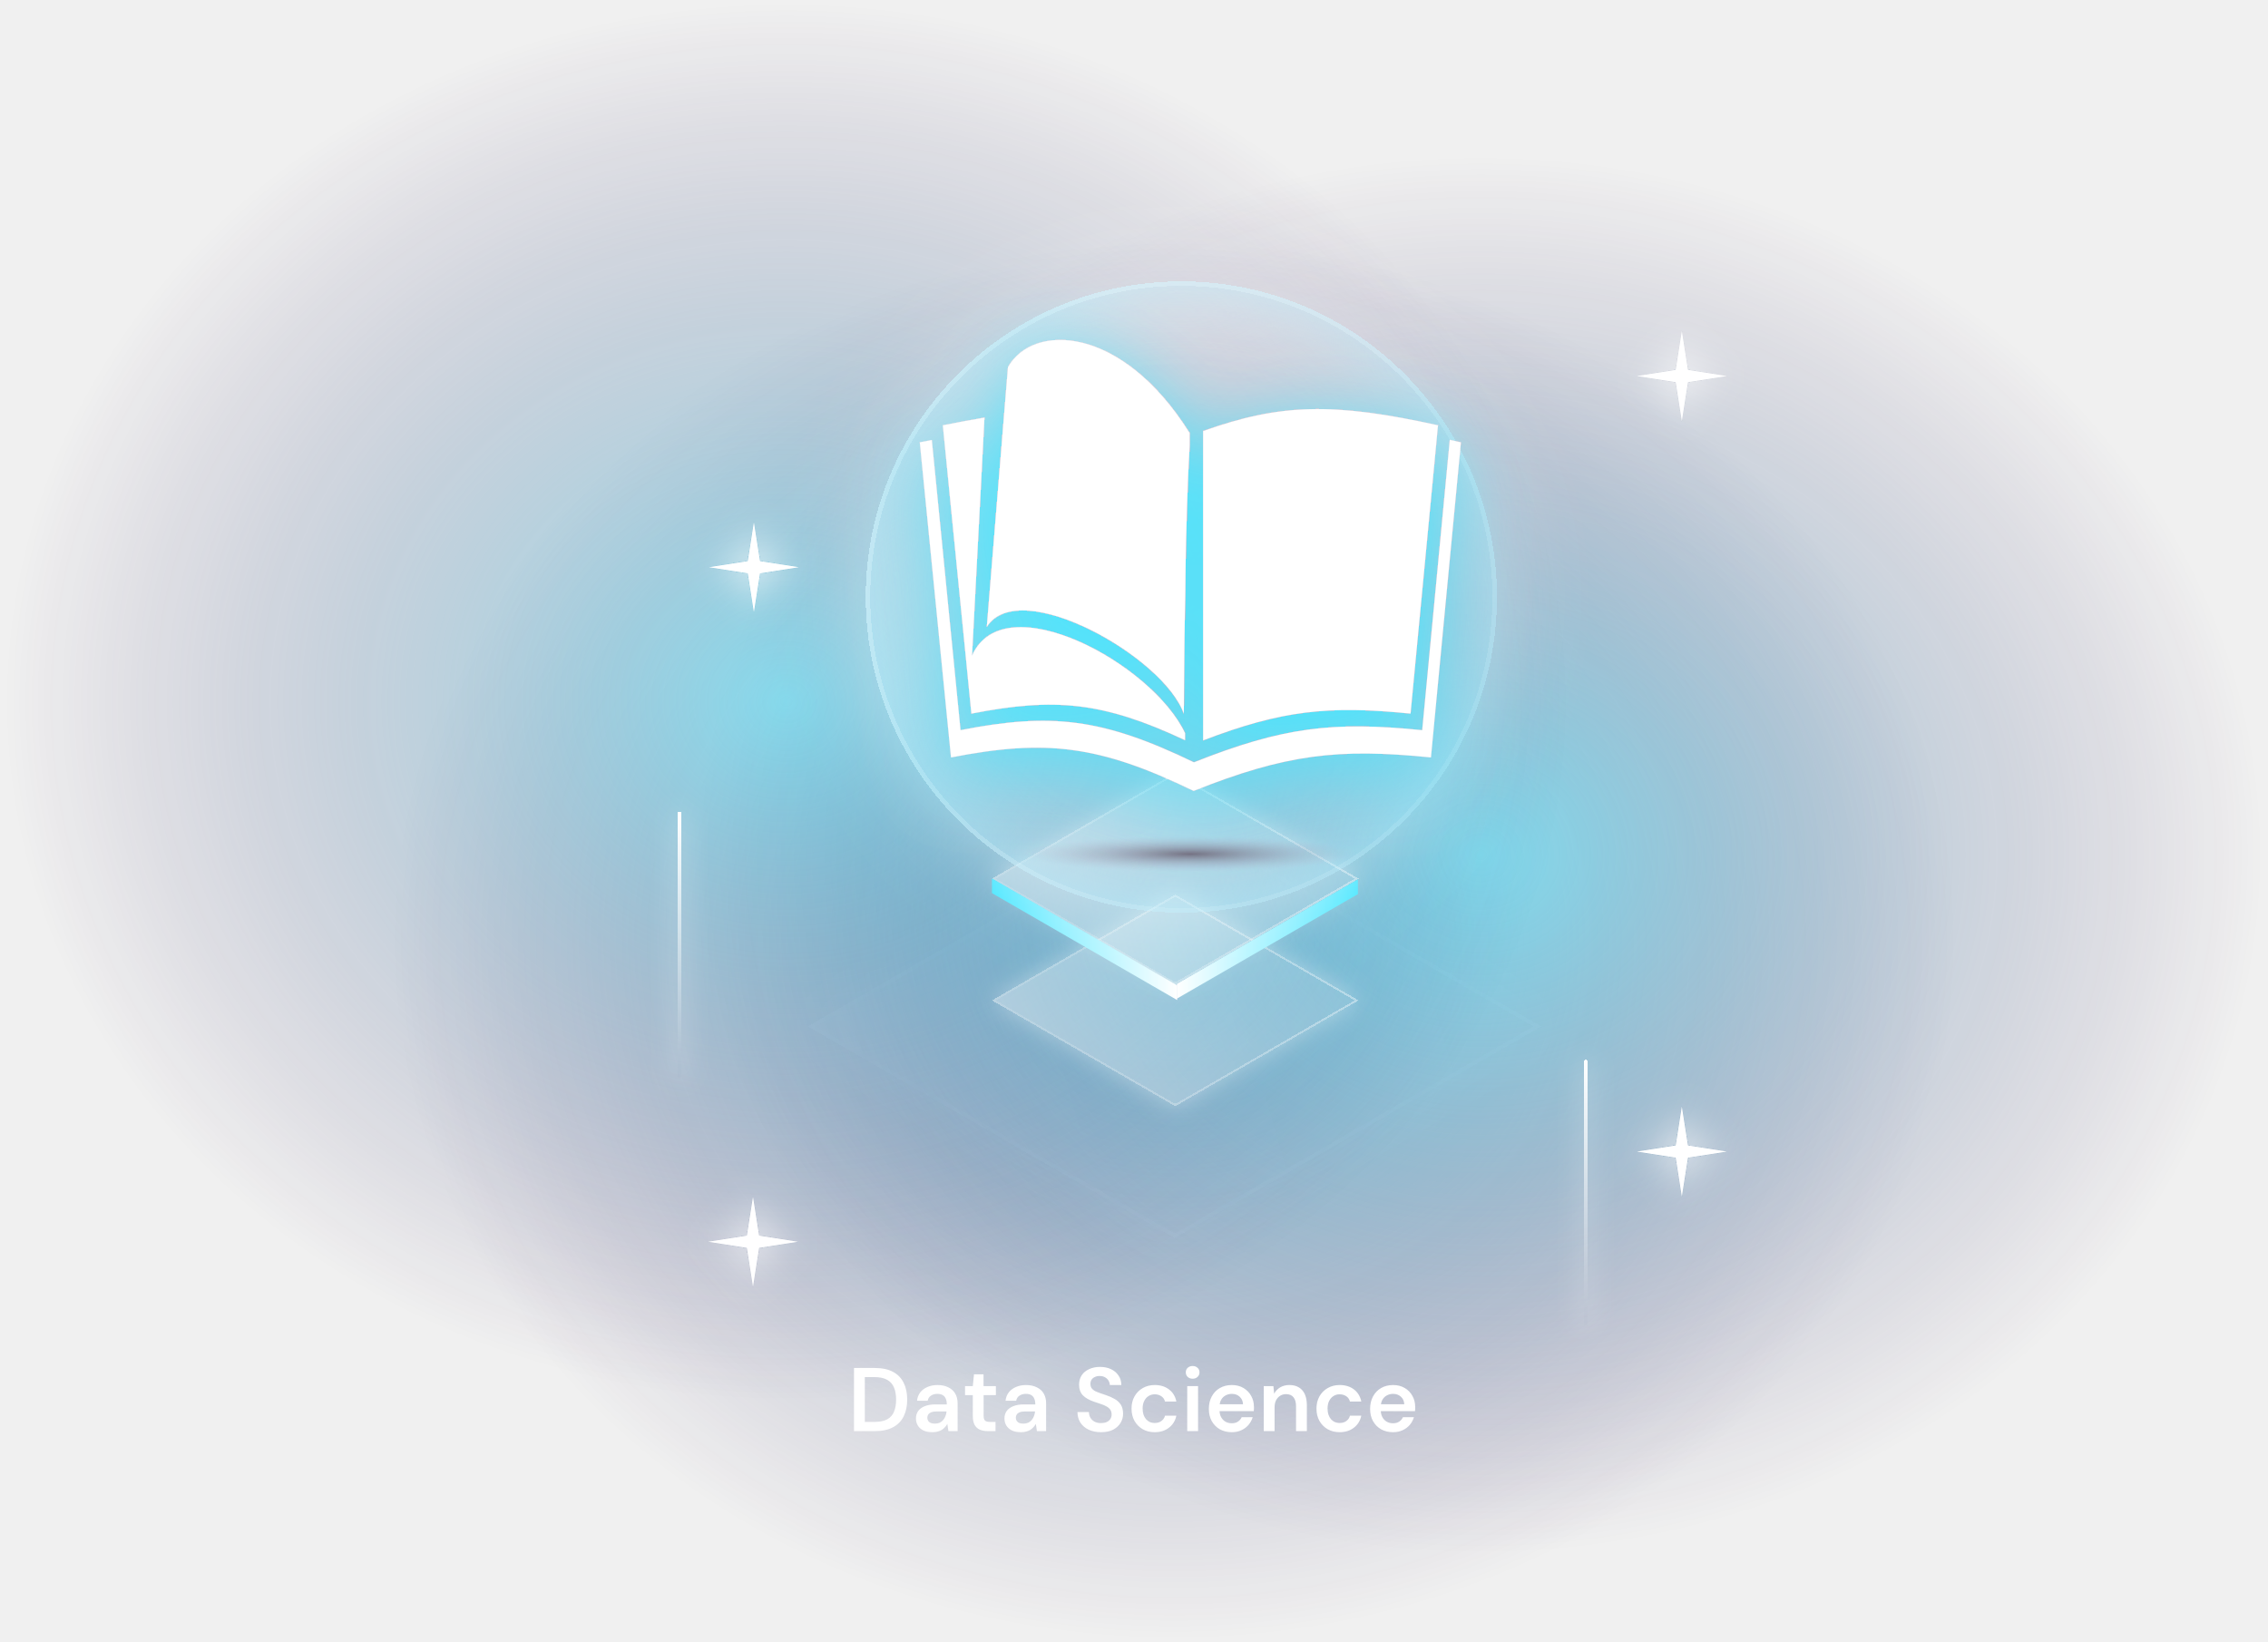
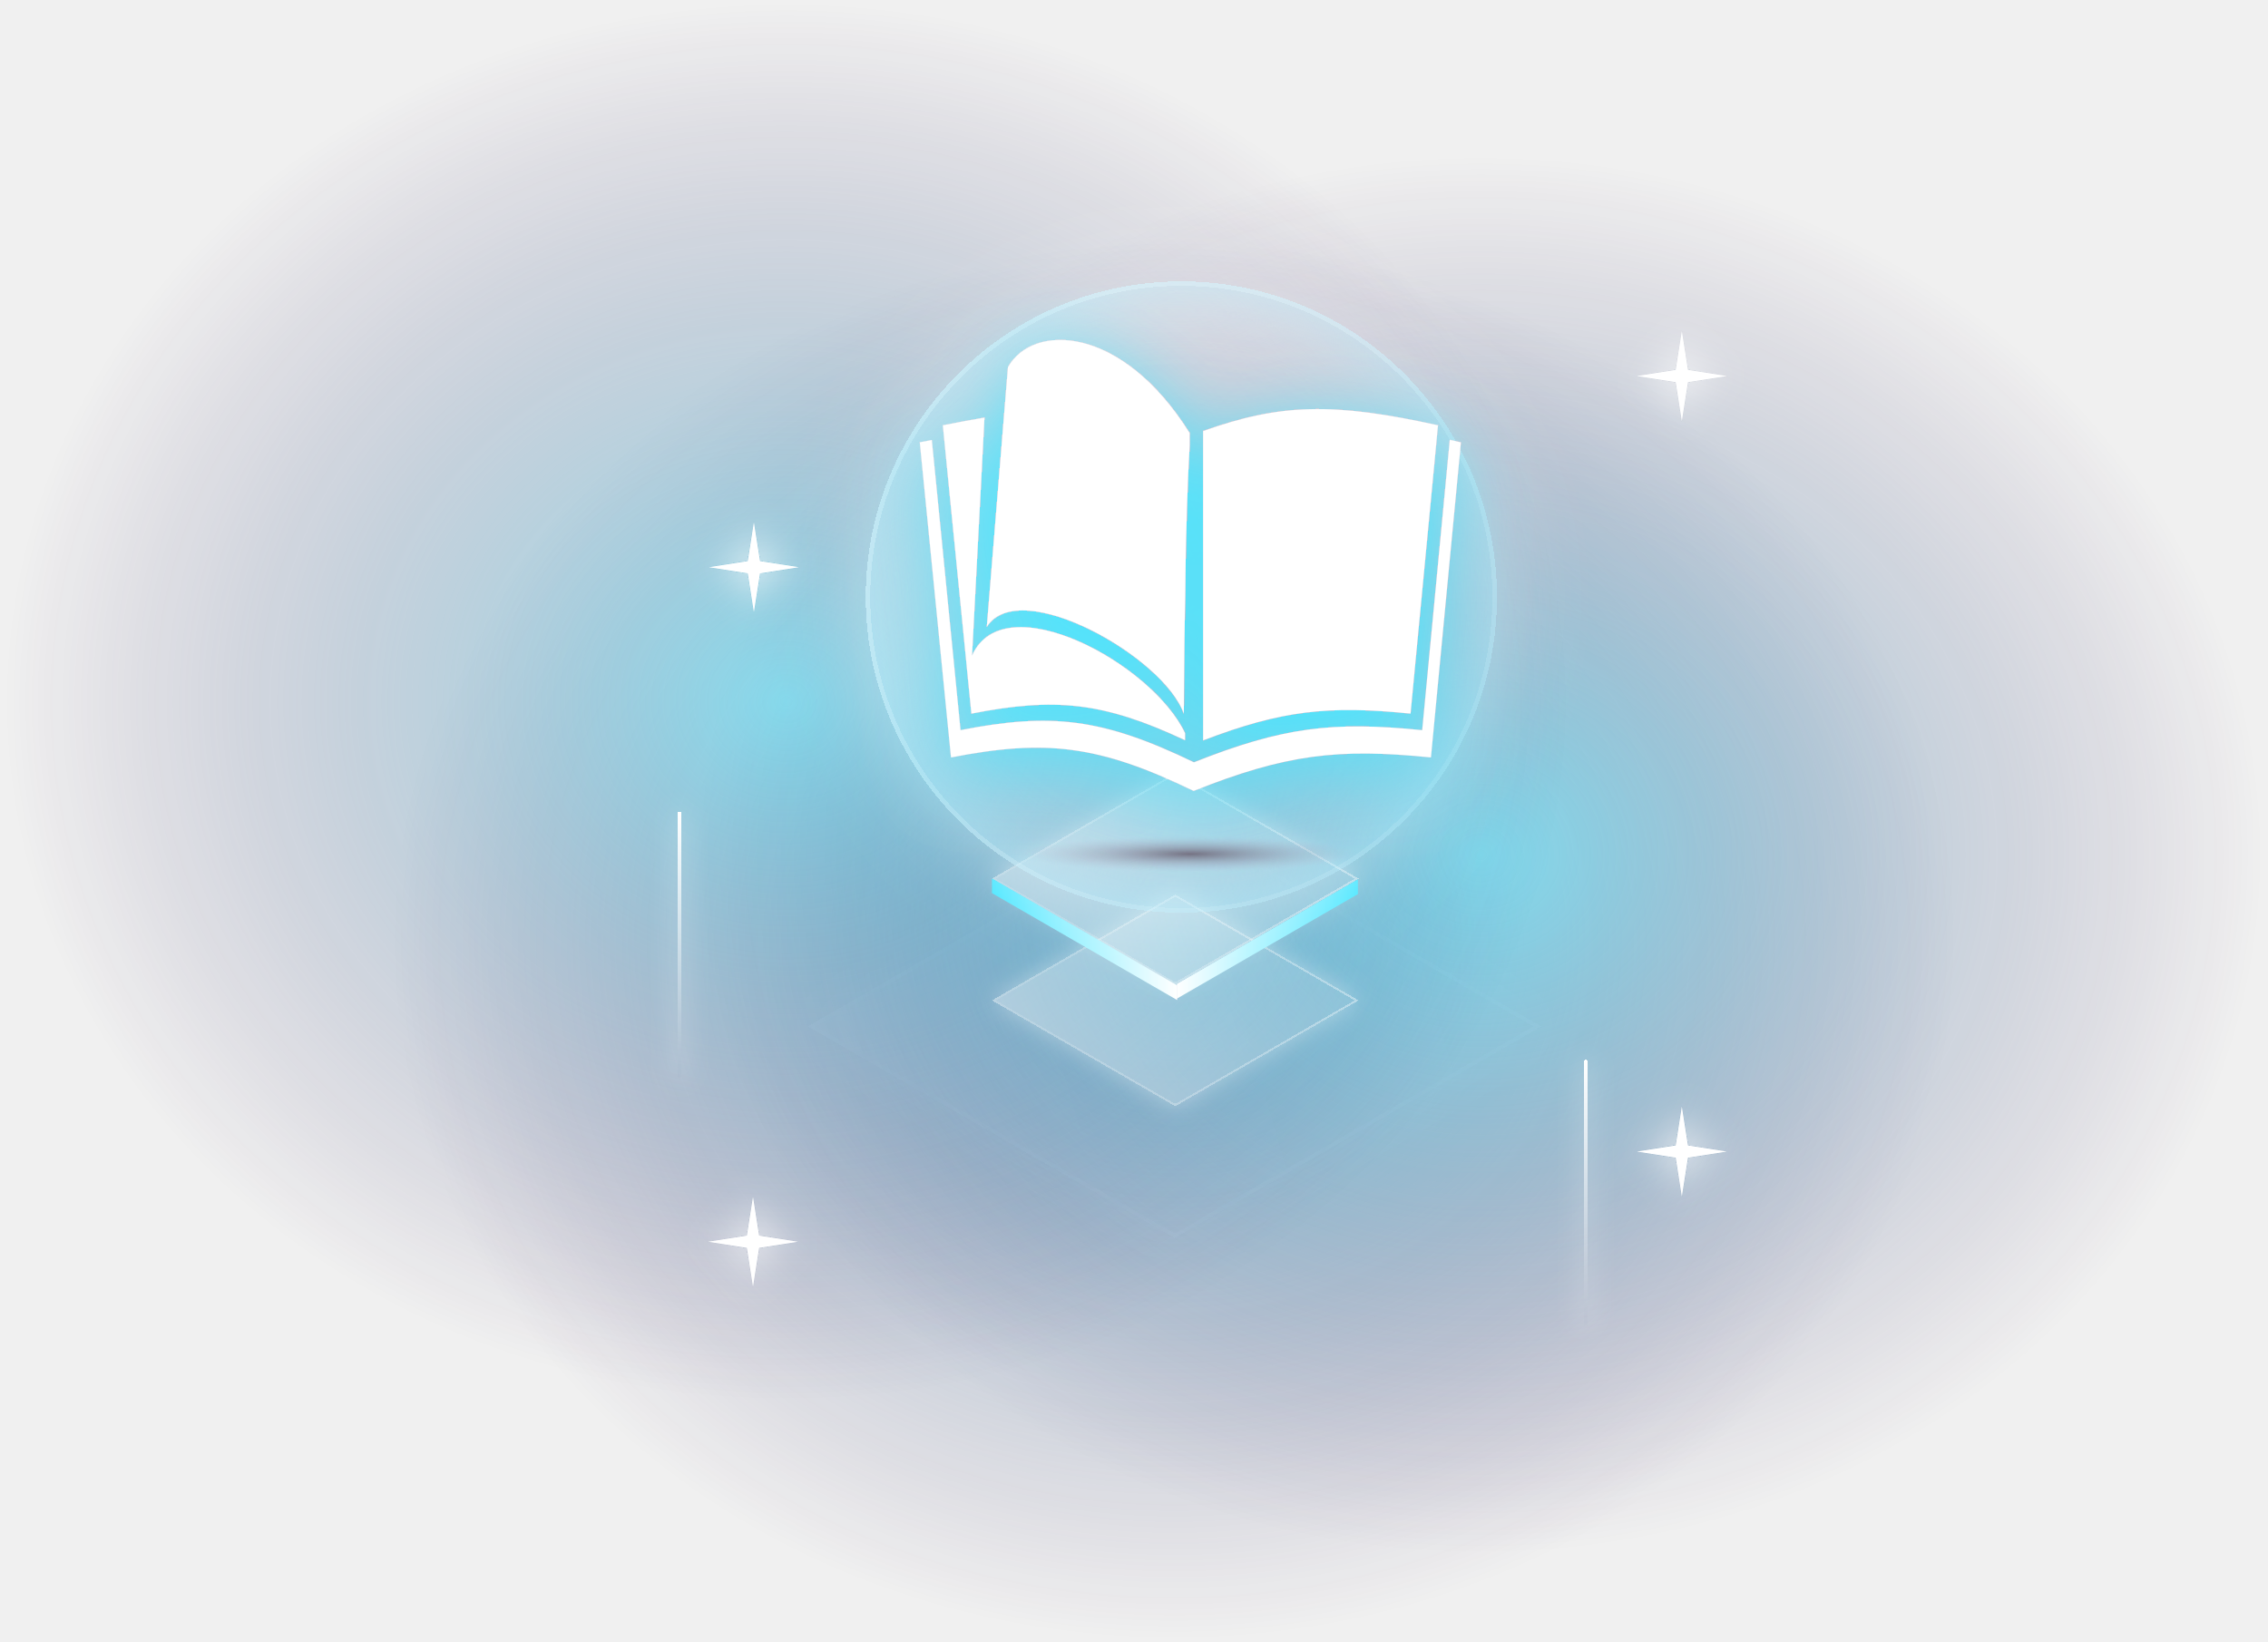
<svg xmlns="http://www.w3.org/2000/svg" width="503" height="364" viewBox="0 0 503 364" fill="none">
  <g filter="url(#filter0_bd_2210_82634)">
    <rect width="93.895" height="93.895" transform="matrix(0.866044 0.499967 -0.866044 0.499967 260.5 180.698)" fill="url(#paint0_linear_2210_82634)" shape-rendering="crispEdges" />
    <rect y="0.5" width="92.895" height="92.895" transform="matrix(0.866044 0.499967 -0.866044 0.499967 260.933 180.948)" stroke="url(#paint1_linear_2210_82634)" shape-rendering="crispEdges" />
  </g>
  <ellipse cx="260.4" cy="208.6" rx="174.4" ry="155.2" fill="url(#paint2_radial_2210_82634)" fill-opacity="0.5" />
  <ellipse cx="328.4" cy="189.6" rx="174.4" ry="155.2" fill="url(#paint3_radial_2210_82634)" fill-opacity="0.5" />
  <ellipse cx="174.4" cy="155.6" rx="174.4" ry="155.2" fill="url(#paint4_radial_2210_82634)" fill-opacity="0.5" />
  <g filter="url(#filter1_bd_2210_82634)">
    <rect width="46.947" height="46.947" transform="matrix(0.866044 0.499967 -0.866044 0.499967 260.659 198.4)" fill="url(#paint5_linear_2210_82634)" shape-rendering="crispEdges" />
    <rect y="0.25" width="46.447" height="46.447" transform="matrix(0.866044 0.499967 -0.866044 0.499967 260.875 198.525)" stroke="url(#paint6_linear_2210_82634)" stroke-width="0.5" shape-rendering="crispEdges" />
  </g>
  <g filter="url(#filter2_d_2210_82634)">
    <rect width="46.947" height="46.947" transform="matrix(0.866044 0.499967 -0.866044 0.499967 260.663 171.4)" fill="url(#paint7_linear_2210_82634)" shape-rendering="crispEdges" />
    <rect y="0.25" width="46.447" height="46.447" transform="matrix(0.866044 0.499967 -0.866044 0.499967 260.879 171.525)" stroke="url(#paint8_linear_2210_82634)" stroke-width="0.5" shape-rendering="crispEdges" />
  </g>
  <rect width="46.371" height="3.266" transform="matrix(0.866025 -0.5 -7.53505e-05 1 261.004 218.22)" fill="url(#paint9_linear_2210_82634)" />
  <rect width="47.427" height="3.266" transform="matrix(-0.866025 -0.5 7.53505e-05 1 261.073 218.534)" fill="url(#paint10_linear_2210_82634)" />
  <g filter="url(#filter3_bdi_2210_82634)">
    <circle cx="262" cy="132.4" r="70" fill="url(#paint11_linear_2210_82634)" shape-rendering="crispEdges" />
    <circle cx="262" cy="132.4" r="69.5" stroke="url(#paint12_linear_2210_82634)" shape-rendering="crispEdges" />
  </g>
  <g filter="url(#filter4_d_2210_82634)">
    <path d="M167.199 115.8L168.564 124.436L177.199 125.8L168.564 127.165L167.199 135.8L165.835 127.165L157.199 125.8L165.835 124.436L167.199 115.8Z" fill="white" />
  </g>
  <g filter="url(#filter5_d_2210_82634)">
    <path d="M373 245.4L374.365 254.035L383 255.4L374.365 256.765L373 265.4L371.635 256.765L363 255.4L371.635 254.035L373 245.4Z" fill="white" />
  </g>
  <g filter="url(#filter6_d_2210_82634)">
    <path d="M373 73.4L374.365 82.035L383 83.4L374.365 84.765L373 93.4L371.635 84.765L363 83.4L371.635 82.035L373 73.4Z" fill="white" />
  </g>
  <g filter="url(#filter7_d_2210_82634)">
    <path d="M167 265.4L168.365 274.035L177 275.4L168.365 276.765L167 285.4L165.635 276.765L157 275.4L165.635 274.035L167 265.4Z" fill="white" />
  </g>
  <g filter="url(#filter8_d_2210_82634)">
    <path d="M352.199 235.5C352.199 235.224 351.975 235 351.699 235C351.423 235 351.199 235.224 351.199 235.5V299H352.199V235.5Z" fill="url(#paint13_linear_2210_82634)" shape-rendering="crispEdges" />
  </g>
  <g filter="url(#filter9_d_2210_82634)">
    <path d="M151.199 180.5C151.199 180.224 150.975 180 150.699 180C150.423 180 150.199 180.224 150.199 180.5V244H151.199V180.5Z" fill="url(#paint14_linear_2210_82634)" shape-rendering="crispEdges" />
  </g>
  <g filter="url(#filter10_d_2210_82634)">
    <path fill-rule="evenodd" clip-rule="evenodd" d="M206.649 97.586L213.024 161.943C233.167 158.005 244.499 159.275 264.792 169.072C284.425 161.286 295.515 159.935 315.421 161.943L321.545 97.571C322.351 97.742 323.169 97.92 324 98.103L317.354 167.987C296.664 165.899 285.136 167.304 264.728 175.4C243.636 165.213 231.857 163.892 210.92 167.987L204 98.103C204.898 97.926 205.78 97.753 206.649 97.586Z" fill="white" />
    <path fill-rule="evenodd" clip-rule="evenodd" d="M218.328 92.628C215.424 93.108 212.377 93.682 209.11 94.328L215.442 158.264C233.981 154.639 244.673 155.653 262.834 164.169V162.623C255.57 147.128 222.621 129.366 215.575 145.429L218.328 92.628ZM262.834 137.589V115.977C262.703 122.942 262.735 130.535 262.834 137.589ZM262.834 100.713V95.814C261.142 95.29 259.511 94.815 257.931 94.386C259.57 96.378 261.208 98.489 262.834 100.713ZM312.831 158.264C294.64 156.429 284.19 157.544 266.834 164.205V95.604C283.946 89.48 295.788 89.218 318.913 94.328L312.831 158.264Z" fill="white" />
    <path fill-rule="evenodd" clip-rule="evenodd" d="M263.839 96.045C248.858 72.088 229.115 71.568 223.555 81.427L218.858 139.013C226.096 127.58 258.172 145.705 262.534 158.282C262.556 158.347 262.573 156.266 262.6 152.777C262.689 141.295 262.897 114.558 263.839 98.785V96.045Z" fill="white" />
  </g>
  <ellipse cx="264" cy="189.4" rx="37" ry="4" fill="url(#paint15_radial_2210_82634)" fill-opacity="0.6" />
-   <path d="M189.4 317.4V303.4H194.02C195.647 303.4 196.993 303.687 198.06 304.26C199.127 304.833 199.913 305.647 200.42 306.7C200.94 307.74 201.2 308.98 201.2 310.42C201.2 311.833 200.94 313.067 200.42 314.12C199.913 315.16 199.127 315.967 198.06 316.54C197.007 317.113 195.66 317.4 194.02 317.4H189.4ZM191.8 315.36H193.9C195.113 315.36 196.073 315.167 196.78 314.78C197.487 314.38 197.987 313.813 198.28 313.08C198.587 312.333 198.74 311.447 198.74 310.42C198.74 309.38 198.587 308.493 198.28 307.76C197.987 307.013 197.487 306.44 196.78 306.04C196.073 305.627 195.113 305.42 193.9 305.42H191.8V315.36ZM206.821 317.64C205.994 317.64 205.308 317.507 204.761 317.24C204.214 316.96 203.808 316.593 203.541 316.14C203.274 315.673 203.141 315.16 203.141 314.6C203.141 313.973 203.301 313.427 203.621 312.96C203.954 312.493 204.441 312.133 205.081 311.88C205.721 311.613 206.508 311.48 207.441 311.48H209.981C209.981 310.96 209.901 310.527 209.741 310.18C209.594 309.833 209.368 309.573 209.061 309.4C208.754 309.227 208.361 309.14 207.881 309.14C207.334 309.14 206.861 309.273 206.461 309.54C206.074 309.793 205.834 310.167 205.741 310.66H203.381C203.461 309.94 203.701 309.32 204.101 308.8C204.514 308.28 205.054 307.88 205.721 307.6C206.388 307.32 207.114 307.18 207.901 307.18C208.834 307.18 209.634 307.347 210.301 307.68C210.981 308 211.494 308.46 211.841 309.06C212.201 309.66 212.381 310.387 212.381 311.24V317.4H210.341L210.101 315.8C209.968 316.053 209.794 316.293 209.581 316.52C209.381 316.747 209.148 316.947 208.881 317.12C208.614 317.28 208.308 317.407 207.961 317.5C207.628 317.593 207.248 317.64 206.821 317.64ZM207.361 315.74C207.748 315.74 208.094 315.673 208.401 315.54C208.708 315.393 208.968 315.193 209.181 314.94C209.394 314.687 209.561 314.4 209.681 314.08C209.814 313.76 209.894 313.42 209.921 313.06V313.04H207.701C207.221 313.04 206.828 313.1 206.521 313.22C206.228 313.34 206.008 313.507 205.861 313.72C205.728 313.92 205.661 314.153 205.661 314.42C205.661 314.7 205.728 314.94 205.861 315.14C205.994 315.34 206.188 315.493 206.441 315.6C206.708 315.693 207.014 315.74 207.361 315.74ZM219.09 317.4C218.41 317.4 217.817 317.293 217.31 317.08C216.817 316.867 216.43 316.513 216.15 316.02C215.883 315.527 215.75 314.86 215.75 314.02V309.42H214.03V307.42H215.75L216.01 304.8H218.13V307.42H220.87V309.42H218.15V314.02C218.15 314.527 218.257 314.88 218.47 315.08C218.683 315.267 219.05 315.36 219.57 315.36H220.79V317.4H219.09ZM226.45 317.64C225.623 317.64 224.937 317.507 224.39 317.24C223.843 316.96 223.437 316.593 223.17 316.14C222.903 315.673 222.77 315.16 222.77 314.6C222.77 313.973 222.93 313.427 223.25 312.96C223.583 312.493 224.07 312.133 224.71 311.88C225.35 311.613 226.137 311.48 227.07 311.48H229.61C229.61 310.96 229.53 310.527 229.37 310.18C229.223 309.833 228.997 309.573 228.69 309.4C228.383 309.227 227.99 309.14 227.51 309.14C226.963 309.14 226.49 309.273 226.09 309.54C225.703 309.793 225.463 310.167 225.37 310.66H223.01C223.09 309.94 223.33 309.32 223.73 308.8C224.143 308.28 224.683 307.88 225.35 307.6C226.017 307.32 226.743 307.18 227.53 307.18C228.463 307.18 229.263 307.347 229.93 307.68C230.61 308 231.123 308.46 231.47 309.06C231.83 309.66 232.01 310.387 232.01 311.24V317.4H229.97L229.73 315.8C229.597 316.053 229.423 316.293 229.21 316.52C229.01 316.747 228.777 316.947 228.51 317.12C228.243 317.28 227.937 317.407 227.59 317.5C227.257 317.593 226.877 317.64 226.45 317.64ZM226.99 315.74C227.377 315.74 227.723 315.673 228.03 315.54C228.337 315.393 228.597 315.193 228.81 314.94C229.023 314.687 229.19 314.4 229.31 314.08C229.443 313.76 229.523 313.42 229.55 313.06V313.04H227.33C226.85 313.04 226.457 313.1 226.15 313.22C225.857 313.34 225.637 313.507 225.49 313.72C225.357 313.92 225.29 314.153 225.29 314.42C225.29 314.7 225.357 314.94 225.49 315.14C225.623 315.34 225.817 315.493 226.07 315.6C226.337 315.693 226.643 315.74 226.99 315.74ZM244.178 317.64C243.165 317.64 242.265 317.46 241.478 317.1C240.705 316.74 240.091 316.227 239.638 315.56C239.198 314.893 238.971 314.1 238.958 313.18H241.498C241.511 313.647 241.625 314.067 241.838 314.44C242.051 314.8 242.351 315.087 242.738 315.3C243.138 315.513 243.618 315.62 244.178 315.62C244.658 315.62 245.071 315.547 245.418 315.4C245.778 315.24 246.051 315.02 246.238 314.74C246.438 314.447 246.538 314.107 246.538 313.72C246.538 313.28 246.431 312.913 246.218 312.62C246.005 312.327 245.718 312.087 245.358 311.9C244.998 311.7 244.585 311.527 244.118 311.38C243.651 311.22 243.158 311.053 242.638 310.88C241.545 310.507 240.718 310.033 240.158 309.46C239.598 308.873 239.318 308.093 239.318 307.12C239.318 306.307 239.511 305.607 239.898 305.02C240.285 304.433 240.831 303.98 241.538 303.66C242.245 303.327 243.051 303.16 243.958 303.16C244.891 303.16 245.705 303.327 246.398 303.66C247.105 303.993 247.658 304.46 248.058 305.06C248.471 305.647 248.685 306.353 248.698 307.18H246.138C246.125 306.833 246.031 306.513 245.858 306.22C245.685 305.913 245.431 305.667 245.098 305.48C244.778 305.28 244.385 305.18 243.918 305.18C243.531 305.167 243.178 305.233 242.858 305.38C242.538 305.513 242.285 305.713 242.098 305.98C241.925 306.233 241.838 306.553 241.838 306.94C241.838 307.313 241.925 307.627 242.098 307.88C242.271 308.12 242.511 308.327 242.818 308.5C243.138 308.66 243.511 308.813 243.938 308.96C244.365 309.107 244.831 309.267 245.338 309.44C246.031 309.667 246.658 309.947 247.218 310.28C247.791 310.6 248.245 311.02 248.578 311.54C248.911 312.06 249.078 312.733 249.078 313.56C249.078 314.28 248.891 314.953 248.518 315.58C248.145 316.193 247.598 316.693 246.878 317.08C246.158 317.453 245.258 317.64 244.178 317.64ZM256.093 317.64C255.093 317.64 254.206 317.42 253.433 316.98C252.659 316.527 252.053 315.913 251.613 315.14C251.173 314.353 250.953 313.447 250.953 312.42C250.953 311.38 251.173 310.473 251.613 309.7C252.053 308.913 252.659 308.3 253.433 307.86C254.206 307.407 255.093 307.18 256.093 307.18C257.359 307.18 258.419 307.507 259.273 308.16C260.126 308.813 260.666 309.707 260.893 310.84H258.373C258.253 310.333 257.979 309.94 257.553 309.66C257.139 309.38 256.646 309.24 256.073 309.24C255.579 309.24 255.133 309.367 254.733 309.62C254.333 309.86 254.013 310.22 253.773 310.7C253.533 311.167 253.413 311.733 253.413 312.4C253.413 312.907 253.479 313.36 253.613 313.76C253.746 314.147 253.933 314.48 254.173 314.76C254.426 315.04 254.713 315.253 255.033 315.4C255.366 315.533 255.713 315.6 256.073 315.6C256.459 315.6 256.806 315.54 257.113 315.42C257.433 315.287 257.699 315.1 257.913 314.86C258.139 314.607 258.293 314.313 258.373 313.98H260.893C260.666 315.087 260.119 315.973 259.253 316.64C258.399 317.307 257.346 317.64 256.093 317.64ZM263.307 317.4V307.42H265.707V317.4H263.307ZM264.507 305.78C264.067 305.78 263.701 305.647 263.407 305.38C263.127 305.1 262.987 304.76 262.987 304.36C262.987 303.947 263.127 303.613 263.407 303.36C263.701 303.093 264.067 302.96 264.507 302.96C264.947 302.96 265.307 303.093 265.587 303.36C265.881 303.613 266.027 303.947 266.027 304.36C266.027 304.76 265.881 305.1 265.587 305.38C265.307 305.647 264.947 305.78 264.507 305.78ZM273.181 317.64C272.194 317.64 271.314 317.427 270.541 317C269.781 316.56 269.181 315.953 268.741 315.18C268.314 314.407 268.101 313.507 268.101 312.48C268.101 311.427 268.314 310.507 268.741 309.72C269.168 308.92 269.761 308.3 270.521 307.86C271.294 307.407 272.188 307.18 273.201 307.18C274.188 307.18 275.048 307.4 275.781 307.84C276.514 308.267 277.081 308.847 277.481 309.58C277.894 310.3 278.101 311.12 278.101 312.04C278.101 312.173 278.101 312.32 278.101 312.48C278.101 312.64 278.088 312.807 278.061 312.98H269.841V311.44H275.681C275.641 310.733 275.388 310.173 274.921 309.76C274.468 309.347 273.894 309.14 273.201 309.14C272.708 309.14 272.248 309.253 271.821 309.48C271.408 309.693 271.074 310.02 270.821 310.46C270.581 310.9 270.461 311.453 270.461 312.12V312.7C270.461 313.327 270.581 313.86 270.821 314.3C271.061 314.74 271.388 315.08 271.801 315.32C272.214 315.547 272.674 315.66 273.181 315.66C273.728 315.66 274.181 315.54 274.541 315.3C274.914 315.06 275.194 314.733 275.381 314.32H277.821C277.634 314.947 277.328 315.513 276.901 316.02C276.474 316.513 275.948 316.907 275.321 317.2C274.694 317.493 273.981 317.64 273.181 317.64ZM280.277 317.4V307.42H282.417L282.577 309.1C282.897 308.513 283.344 308.047 283.917 307.7C284.504 307.353 285.184 307.18 285.957 307.18C286.784 307.18 287.484 307.353 288.057 307.7C288.63 308.033 289.07 308.533 289.377 309.2C289.684 309.867 289.837 310.687 289.837 311.66V317.4H287.437V311.9C287.437 311.033 287.25 310.367 286.877 309.9C286.517 309.433 285.964 309.2 285.217 309.2C284.737 309.2 284.304 309.32 283.917 309.56C283.53 309.8 283.224 310.14 282.997 310.58C282.784 311.007 282.677 311.54 282.677 312.18V317.4H280.277ZM297.108 317.64C296.108 317.64 295.222 317.42 294.448 316.98C293.675 316.527 293.068 315.913 292.628 315.14C292.188 314.353 291.968 313.447 291.968 312.42C291.968 311.38 292.188 310.473 292.628 309.7C293.068 308.913 293.675 308.3 294.448 307.86C295.222 307.407 296.108 307.18 297.108 307.18C298.375 307.18 299.435 307.507 300.288 308.16C301.142 308.813 301.682 309.707 301.908 310.84H299.388C299.268 310.333 298.995 309.94 298.568 309.66C298.155 309.38 297.662 309.24 297.088 309.24C296.595 309.24 296.148 309.367 295.748 309.62C295.348 309.86 295.028 310.22 294.788 310.7C294.548 311.167 294.428 311.733 294.428 312.4C294.428 312.907 294.495 313.36 294.628 313.76C294.762 314.147 294.948 314.48 295.188 314.76C295.442 315.04 295.728 315.253 296.048 315.4C296.382 315.533 296.728 315.6 297.088 315.6C297.475 315.6 297.822 315.54 298.128 315.42C298.448 315.287 298.715 315.1 298.928 314.86C299.155 314.607 299.308 314.313 299.388 313.98H301.908C301.682 315.087 301.135 315.973 300.268 316.64C299.415 317.307 298.362 317.64 297.108 317.64ZM308.943 317.64C307.956 317.64 307.076 317.427 306.303 317C305.543 316.56 304.943 315.953 304.503 315.18C304.076 314.407 303.863 313.507 303.863 312.48C303.863 311.427 304.076 310.507 304.503 309.72C304.929 308.92 305.523 308.3 306.283 307.86C307.056 307.407 307.949 307.18 308.963 307.18C309.949 307.18 310.809 307.4 311.543 307.84C312.276 308.267 312.843 308.847 313.243 309.58C313.656 310.3 313.863 311.12 313.863 312.04C313.863 312.173 313.863 312.32 313.863 312.48C313.863 312.64 313.849 312.807 313.823 312.98H305.603V311.44H311.443C311.403 310.733 311.149 310.173 310.683 309.76C310.229 309.347 309.656 309.14 308.963 309.14C308.469 309.14 308.009 309.253 307.583 309.48C307.169 309.693 306.836 310.02 306.583 310.46C306.343 310.9 306.223 311.453 306.223 312.12V312.7C306.223 313.327 306.343 313.86 306.583 314.3C306.823 314.74 307.149 315.08 307.563 315.32C307.976 315.547 308.436 315.66 308.943 315.66C309.489 315.66 309.943 315.54 310.303 315.3C310.676 315.06 310.956 314.733 311.143 314.32H313.583C313.396 314.947 313.089 315.513 312.663 316.02C312.236 316.513 311.709 316.907 311.083 317.2C310.456 317.493 309.743 317.64 308.943 317.64Z" fill="white" />
  <defs>
    <filter id="filter0_bd_2210_82634" x="168.883" y="170.398" width="183.235" height="114.489" filterUnits="userSpaceOnUse" color-interpolation-filters="sRGB">
      <feFlood flood-opacity="0" result="BackgroundImageFix" />
      <feGaussianBlur in="BackgroundImageFix" stdDeviation="2" />
      <feComposite in2="SourceAlpha" operator="in" result="effect1_backgroundBlur_2210_82634" />
      <feColorMatrix in="SourceAlpha" type="matrix" values="0 0 0 0 0 0 0 0 0 0 0 0 0 0 0 0 0 0 127 0" result="hardAlpha" />
      <feOffset />
      <feGaussianBlur stdDeviation="5.15" />
      <feComposite in2="hardAlpha" operator="out" />
      <feColorMatrix type="matrix" values="0 0 0 0 1 0 0 0 0 1 0 0 0 0 1 0 0 0 0.4 0" />
      <feBlend mode="normal" in2="effect1_backgroundBlur_2210_82634" result="effect2_dropShadow_2210_82634" />
      <feBlend mode="normal" in="SourceGraphic" in2="effect2_dropShadow_2210_82634" result="shape" />
    </filter>
    <filter id="filter1_bd_2210_82634" x="214.85" y="193.25" width="91.617" height="57.245" filterUnits="userSpaceOnUse" color-interpolation-filters="sRGB">
      <feFlood flood-opacity="0" result="BackgroundImageFix" />
      <feGaussianBlur in="BackgroundImageFix" stdDeviation="1" />
      <feComposite in2="SourceAlpha" operator="in" result="effect1_backgroundBlur_2210_82634" />
      <feColorMatrix in="SourceAlpha" type="matrix" values="0 0 0 0 0 0 0 0 0 0 0 0 0 0 0 0 0 0 127 0" result="hardAlpha" />
      <feOffset />
      <feGaussianBlur stdDeviation="2.575" />
      <feComposite in2="hardAlpha" operator="out" />
      <feColorMatrix type="matrix" values="0 0 0 0 1 0 0 0 0 1 0 0 0 0 1 0 0 0 0.4 0" />
      <feBlend mode="normal" in2="effect1_backgroundBlur_2210_82634" result="effect2_dropShadow_2210_82634" />
      <feBlend mode="normal" in="SourceGraphic" in2="effect2_dropShadow_2210_82634" result="shape" />
    </filter>
    <filter id="filter2_d_2210_82634" x="214.854" y="166.25" width="91.617" height="57.245" filterUnits="userSpaceOnUse" color-interpolation-filters="sRGB">
      <feFlood flood-opacity="0" result="BackgroundImageFix" />
      <feColorMatrix in="SourceAlpha" type="matrix" values="0 0 0 0 0 0 0 0 0 0 0 0 0 0 0 0 0 0 127 0" result="hardAlpha" />
      <feOffset />
      <feGaussianBlur stdDeviation="2.575" />
      <feComposite in2="hardAlpha" operator="out" />
      <feColorMatrix type="matrix" values="0 0 0 0 1 0 0 0 0 1 0 0 0 0 1 0 0 0 0.4 0" />
      <feBlend mode="normal" in2="BackgroundImageFix" result="effect1_dropShadow_2210_82634" />
      <feBlend mode="normal" in="SourceGraphic" in2="effect1_dropShadow_2210_82634" result="shape" />
    </filter>
    <filter id="filter3_bdi_2210_82634" x="172" y="42.4" width="180" height="180" filterUnits="userSpaceOnUse" color-interpolation-filters="sRGB">
      <feFlood flood-opacity="0" result="BackgroundImageFix" />
      <feGaussianBlur in="BackgroundImageFix" stdDeviation="10" />
      <feComposite in2="SourceAlpha" operator="in" result="effect1_backgroundBlur_2210_82634" />
      <feColorMatrix in="SourceAlpha" type="matrix" values="0 0 0 0 0 0 0 0 0 0 0 0 0 0 0 0 0 0 127 0" result="hardAlpha" />
      <feOffset />
      <feGaussianBlur stdDeviation="10" />
      <feComposite in2="hardAlpha" operator="out" />
      <feColorMatrix type="matrix" values="0 0 0 0 1 0 0 0 0 1 0 0 0 0 1 0 0 0 0.5 0" />
      <feBlend mode="normal" in2="effect1_backgroundBlur_2210_82634" result="effect2_dropShadow_2210_82634" />
      <feBlend mode="normal" in="SourceGraphic" in2="effect2_dropShadow_2210_82634" result="shape" />
      <feColorMatrix in="SourceAlpha" type="matrix" values="0 0 0 0 0 0 0 0 0 0 0 0 0 0 0 0 0 0 127 0" result="hardAlpha" />
      <feOffset />
      <feGaussianBlur stdDeviation="8" />
      <feComposite in2="hardAlpha" operator="arithmetic" k2="-1" k3="1" />
      <feColorMatrix type="matrix" values="0 0 0 0 0.625 0 0 0 0 0.919 0 0 0 0 1 0 0 0 0.5 0" />
      <feBlend mode="normal" in2="shape" result="effect3_innerShadow_2210_82634" />
    </filter>
    <filter id="filter4_d_2210_82634" x="149.199" y="107.8" width="36" height="36" filterUnits="userSpaceOnUse" color-interpolation-filters="sRGB">
      <feFlood flood-opacity="0" result="BackgroundImageFix" />
      <feColorMatrix in="SourceAlpha" type="matrix" values="0 0 0 0 0 0 0 0 0 0 0 0 0 0 0 0 0 0 127 0" result="hardAlpha" />
      <feOffset />
      <feGaussianBlur stdDeviation="4" />
      <feComposite in2="hardAlpha" operator="out" />
      <feColorMatrix type="matrix" values="0 0 0 0 1 0 0 0 0 1 0 0 0 0 1 0 0 0 1 0" />
      <feBlend mode="normal" in2="BackgroundImageFix" result="effect1_dropShadow_2210_82634" />
      <feBlend mode="normal" in="SourceGraphic" in2="effect1_dropShadow_2210_82634" result="shape" />
    </filter>
    <filter id="filter5_d_2210_82634" x="355" y="237.4" width="36" height="36" filterUnits="userSpaceOnUse" color-interpolation-filters="sRGB">
      <feFlood flood-opacity="0" result="BackgroundImageFix" />
      <feColorMatrix in="SourceAlpha" type="matrix" values="0 0 0 0 0 0 0 0 0 0 0 0 0 0 0 0 0 0 127 0" result="hardAlpha" />
      <feOffset />
      <feGaussianBlur stdDeviation="4" />
      <feComposite in2="hardAlpha" operator="out" />
      <feColorMatrix type="matrix" values="0 0 0 0 1 0 0 0 0 1 0 0 0 0 1 0 0 0 1 0" />
      <feBlend mode="normal" in2="BackgroundImageFix" result="effect1_dropShadow_2210_82634" />
      <feBlend mode="normal" in="SourceGraphic" in2="effect1_dropShadow_2210_82634" result="shape" />
    </filter>
    <filter id="filter6_d_2210_82634" x="355" y="65.4" width="36" height="36" filterUnits="userSpaceOnUse" color-interpolation-filters="sRGB">
      <feFlood flood-opacity="0" result="BackgroundImageFix" />
      <feColorMatrix in="SourceAlpha" type="matrix" values="0 0 0 0 0 0 0 0 0 0 0 0 0 0 0 0 0 0 127 0" result="hardAlpha" />
      <feOffset />
      <feGaussianBlur stdDeviation="4" />
      <feComposite in2="hardAlpha" operator="out" />
      <feColorMatrix type="matrix" values="0 0 0 0 1 0 0 0 0 1 0 0 0 0 1 0 0 0 1 0" />
      <feBlend mode="normal" in2="BackgroundImageFix" result="effect1_dropShadow_2210_82634" />
      <feBlend mode="normal" in="SourceGraphic" in2="effect1_dropShadow_2210_82634" result="shape" />
    </filter>
    <filter id="filter7_d_2210_82634" x="149" y="257.4" width="36" height="36" filterUnits="userSpaceOnUse" color-interpolation-filters="sRGB">
      <feFlood flood-opacity="0" result="BackgroundImageFix" />
      <feColorMatrix in="SourceAlpha" type="matrix" values="0 0 0 0 0 0 0 0 0 0 0 0 0 0 0 0 0 0 127 0" result="hardAlpha" />
      <feOffset />
      <feGaussianBlur stdDeviation="4" />
      <feComposite in2="hardAlpha" operator="out" />
      <feColorMatrix type="matrix" values="0 0 0 0 1 0 0 0 0 1 0 0 0 0 1 0 0 0 1 0" />
      <feBlend mode="normal" in2="BackgroundImageFix" result="effect1_dropShadow_2210_82634" />
      <feBlend mode="normal" in="SourceGraphic" in2="effect1_dropShadow_2210_82634" result="shape" />
    </filter>
    <filter id="filter8_d_2210_82634" x="345.599" y="229.4" width="12.2" height="75.2" filterUnits="userSpaceOnUse" color-interpolation-filters="sRGB">
      <feFlood flood-opacity="0" result="BackgroundImageFix" />
      <feColorMatrix in="SourceAlpha" type="matrix" values="0 0 0 0 0 0 0 0 0 0 0 0 0 0 0 0 0 0 127 0" result="hardAlpha" />
      <feOffset />
      <feGaussianBlur stdDeviation="2.8" />
      <feComposite in2="hardAlpha" operator="out" />
      <feColorMatrix type="matrix" values="0 0 0 0 1 0 0 0 0 1 0 0 0 0 1 0 0 0 0.8 0" />
      <feBlend mode="normal" in2="BackgroundImageFix" result="effect1_dropShadow_2210_82634" />
      <feBlend mode="normal" in="SourceGraphic" in2="effect1_dropShadow_2210_82634" result="shape" />
    </filter>
    <filter id="filter9_d_2210_82634" x="144.599" y="174.4" width="12.2" height="75.2" filterUnits="userSpaceOnUse" color-interpolation-filters="sRGB">
      <feFlood flood-opacity="0" result="BackgroundImageFix" />
      <feColorMatrix in="SourceAlpha" type="matrix" values="0 0 0 0 0 0 0 0 0 0 0 0 0 0 0 0 0 0 127 0" result="hardAlpha" />
      <feOffset />
      <feGaussianBlur stdDeviation="2.8" />
      <feComposite in2="hardAlpha" operator="out" />
      <feColorMatrix type="matrix" values="0 0 0 0 1 0 0 0 0 1 0 0 0 0 1 0 0 0 0.8 0" />
      <feBlend mode="normal" in2="BackgroundImageFix" result="effect1_dropShadow_2210_82634" />
      <feBlend mode="normal" in="SourceGraphic" in2="effect1_dropShadow_2210_82634" result="shape" />
    </filter>
    <filter id="filter10_d_2210_82634" x="186.8" y="62.2" width="154.4" height="134.4" filterUnits="userSpaceOnUse" color-interpolation-filters="sRGB">
      <feFlood flood-opacity="0" result="BackgroundImageFix" />
      <feColorMatrix in="SourceAlpha" type="matrix" values="0 0 0 0 0 0 0 0 0 0 0 0 0 0 0 0 0 0 127 0" result="hardAlpha" />
      <feOffset dy="4" />
      <feGaussianBlur stdDeviation="8.6" />
      <feComposite in2="hardAlpha" operator="out" />
      <feColorMatrix type="matrix" values="0 0 0 0 0.282 0 0 0 0 0.902 0 0 0 0 1 0 0 0 1 0" />
      <feBlend mode="normal" in2="BackgroundImageFix" result="effect1_dropShadow_2210_82634" />
      <feBlend mode="normal" in="SourceGraphic" in2="effect1_dropShadow_2210_82634" result="shape" />
    </filter>
    <linearGradient id="paint0_linear_2210_82634" x1="-6.699" y1="100.109" x2="84.344" y2="-27.36" gradientUnits="userSpaceOnUse">
      <stop stop-color="white" stop-opacity="0.4" />
      <stop offset="1" stop-color="white" stop-opacity="0.1" />
    </linearGradient>
    <linearGradient id="paint1_linear_2210_82634" x1="101.841" y1="-8.431" x2="13.139" y2="115.762" gradientUnits="userSpaceOnUse">
      <stop stop-color="white" stop-opacity="0.4" />
      <stop offset="1" stop-color="white" stop-opacity="0.1" />
    </linearGradient>
    <radialGradient id="paint2_radial_2210_82634" cx="0" cy="0" r="1" gradientUnits="userSpaceOnUse" gradientTransform="translate(260.4 208.6) rotate(90) scale(155.2 174.4)">
      <stop stop-color="#48E6FF" />
      <stop offset="1" stop-color="#1E0246" stop-opacity="0" />
    </radialGradient>
    <radialGradient id="paint3_radial_2210_82634" cx="0" cy="0" r="1" gradientUnits="userSpaceOnUse" gradientTransform="translate(328.4 189.6) rotate(90) scale(155.2 174.4)">
      <stop stop-color="#48E6FF" />
      <stop offset="1" stop-color="#1E0246" stop-opacity="0" />
    </radialGradient>
    <radialGradient id="paint4_radial_2210_82634" cx="0" cy="0" r="1" gradientUnits="userSpaceOnUse" gradientTransform="translate(174.4 155.6) rotate(90) scale(155.2 174.4)">
      <stop stop-color="#48E6FF" />
      <stop offset="1" stop-color="#1E0246" stop-opacity="0" />
    </radialGradient>
    <linearGradient id="paint5_linear_2210_82634" x1="-3.349" y1="50.054" x2="42.172" y2="-13.68" gradientUnits="userSpaceOnUse">
      <stop stop-color="white" stop-opacity="0.4" />
      <stop offset="1" stop-color="white" stop-opacity="0.1" />
    </linearGradient>
    <linearGradient id="paint6_linear_2210_82634" x1="50.92" y1="-4.215" x2="6.569" y2="57.881" gradientUnits="userSpaceOnUse">
      <stop stop-color="white" stop-opacity="0.4" />
      <stop offset="1" stop-color="white" stop-opacity="0.1" />
    </linearGradient>
    <linearGradient id="paint7_linear_2210_82634" x1="-3.349" y1="50.054" x2="42.172" y2="-13.68" gradientUnits="userSpaceOnUse">
      <stop stop-color="white" stop-opacity="0.4" />
      <stop offset="1" stop-color="white" stop-opacity="0.1" />
    </linearGradient>
    <linearGradient id="paint8_linear_2210_82634" x1="50.92" y1="-4.215" x2="6.569" y2="57.881" gradientUnits="userSpaceOnUse">
      <stop stop-color="white" stop-opacity="0.4" />
      <stop offset="1" stop-color="white" stop-opacity="0.1" />
    </linearGradient>
    <linearGradient id="paint9_linear_2210_82634" x1="0" y1="1.633" x2="46.371" y2="1.633" gradientUnits="userSpaceOnUse">
      <stop stop-color="white" />
      <stop offset="1" stop-color="#48E6FF" />
    </linearGradient>
    <linearGradient id="paint10_linear_2210_82634" x1="0" y1="1.633" x2="47.427" y2="1.633" gradientUnits="userSpaceOnUse">
      <stop stop-color="white" />
      <stop offset="1" stop-color="#48E6FF" />
    </linearGradient>
    <linearGradient id="paint11_linear_2210_82634" x1="228.719" y1="90.668" x2="365.281" y2="183.997" gradientUnits="userSpaceOnUse">
      <stop stop-color="white" stop-opacity="0.4" />
      <stop offset="1" stop-color="white" stop-opacity="0.2" />
    </linearGradient>
    <linearGradient id="paint12_linear_2210_82634" x1="201.185" y1="62.4" x2="322.815" y2="202.4" gradientUnits="userSpaceOnUse">
      <stop stop-color="white" stop-opacity="0.4" />
      <stop offset="1" stop-color="white" stop-opacity="0.1" />
    </linearGradient>
    <linearGradient id="paint13_linear_2210_82634" x1="351.699" y1="235" x2="351.699" y2="294.2" gradientUnits="userSpaceOnUse">
      <stop stop-color="white" />
      <stop offset="1" stop-color="white" stop-opacity="0" />
    </linearGradient>
    <linearGradient id="paint14_linear_2210_82634" x1="150.699" y1="180" x2="150.699" y2="239.2" gradientUnits="userSpaceOnUse">
      <stop stop-color="white" />
      <stop offset="1" stop-color="white" stop-opacity="0" />
    </linearGradient>
    <radialGradient id="paint15_radial_2210_82634" cx="0" cy="0" r="1" gradientUnits="userSpaceOnUse" gradientTransform="translate(264 189.4) scale(37 4)">
      <stop stop-color="#390516" stop-opacity="0.8" />
      <stop offset="1" stop-color="#B6A3C1" stop-opacity="0" />
    </radialGradient>
  </defs>
</svg>
